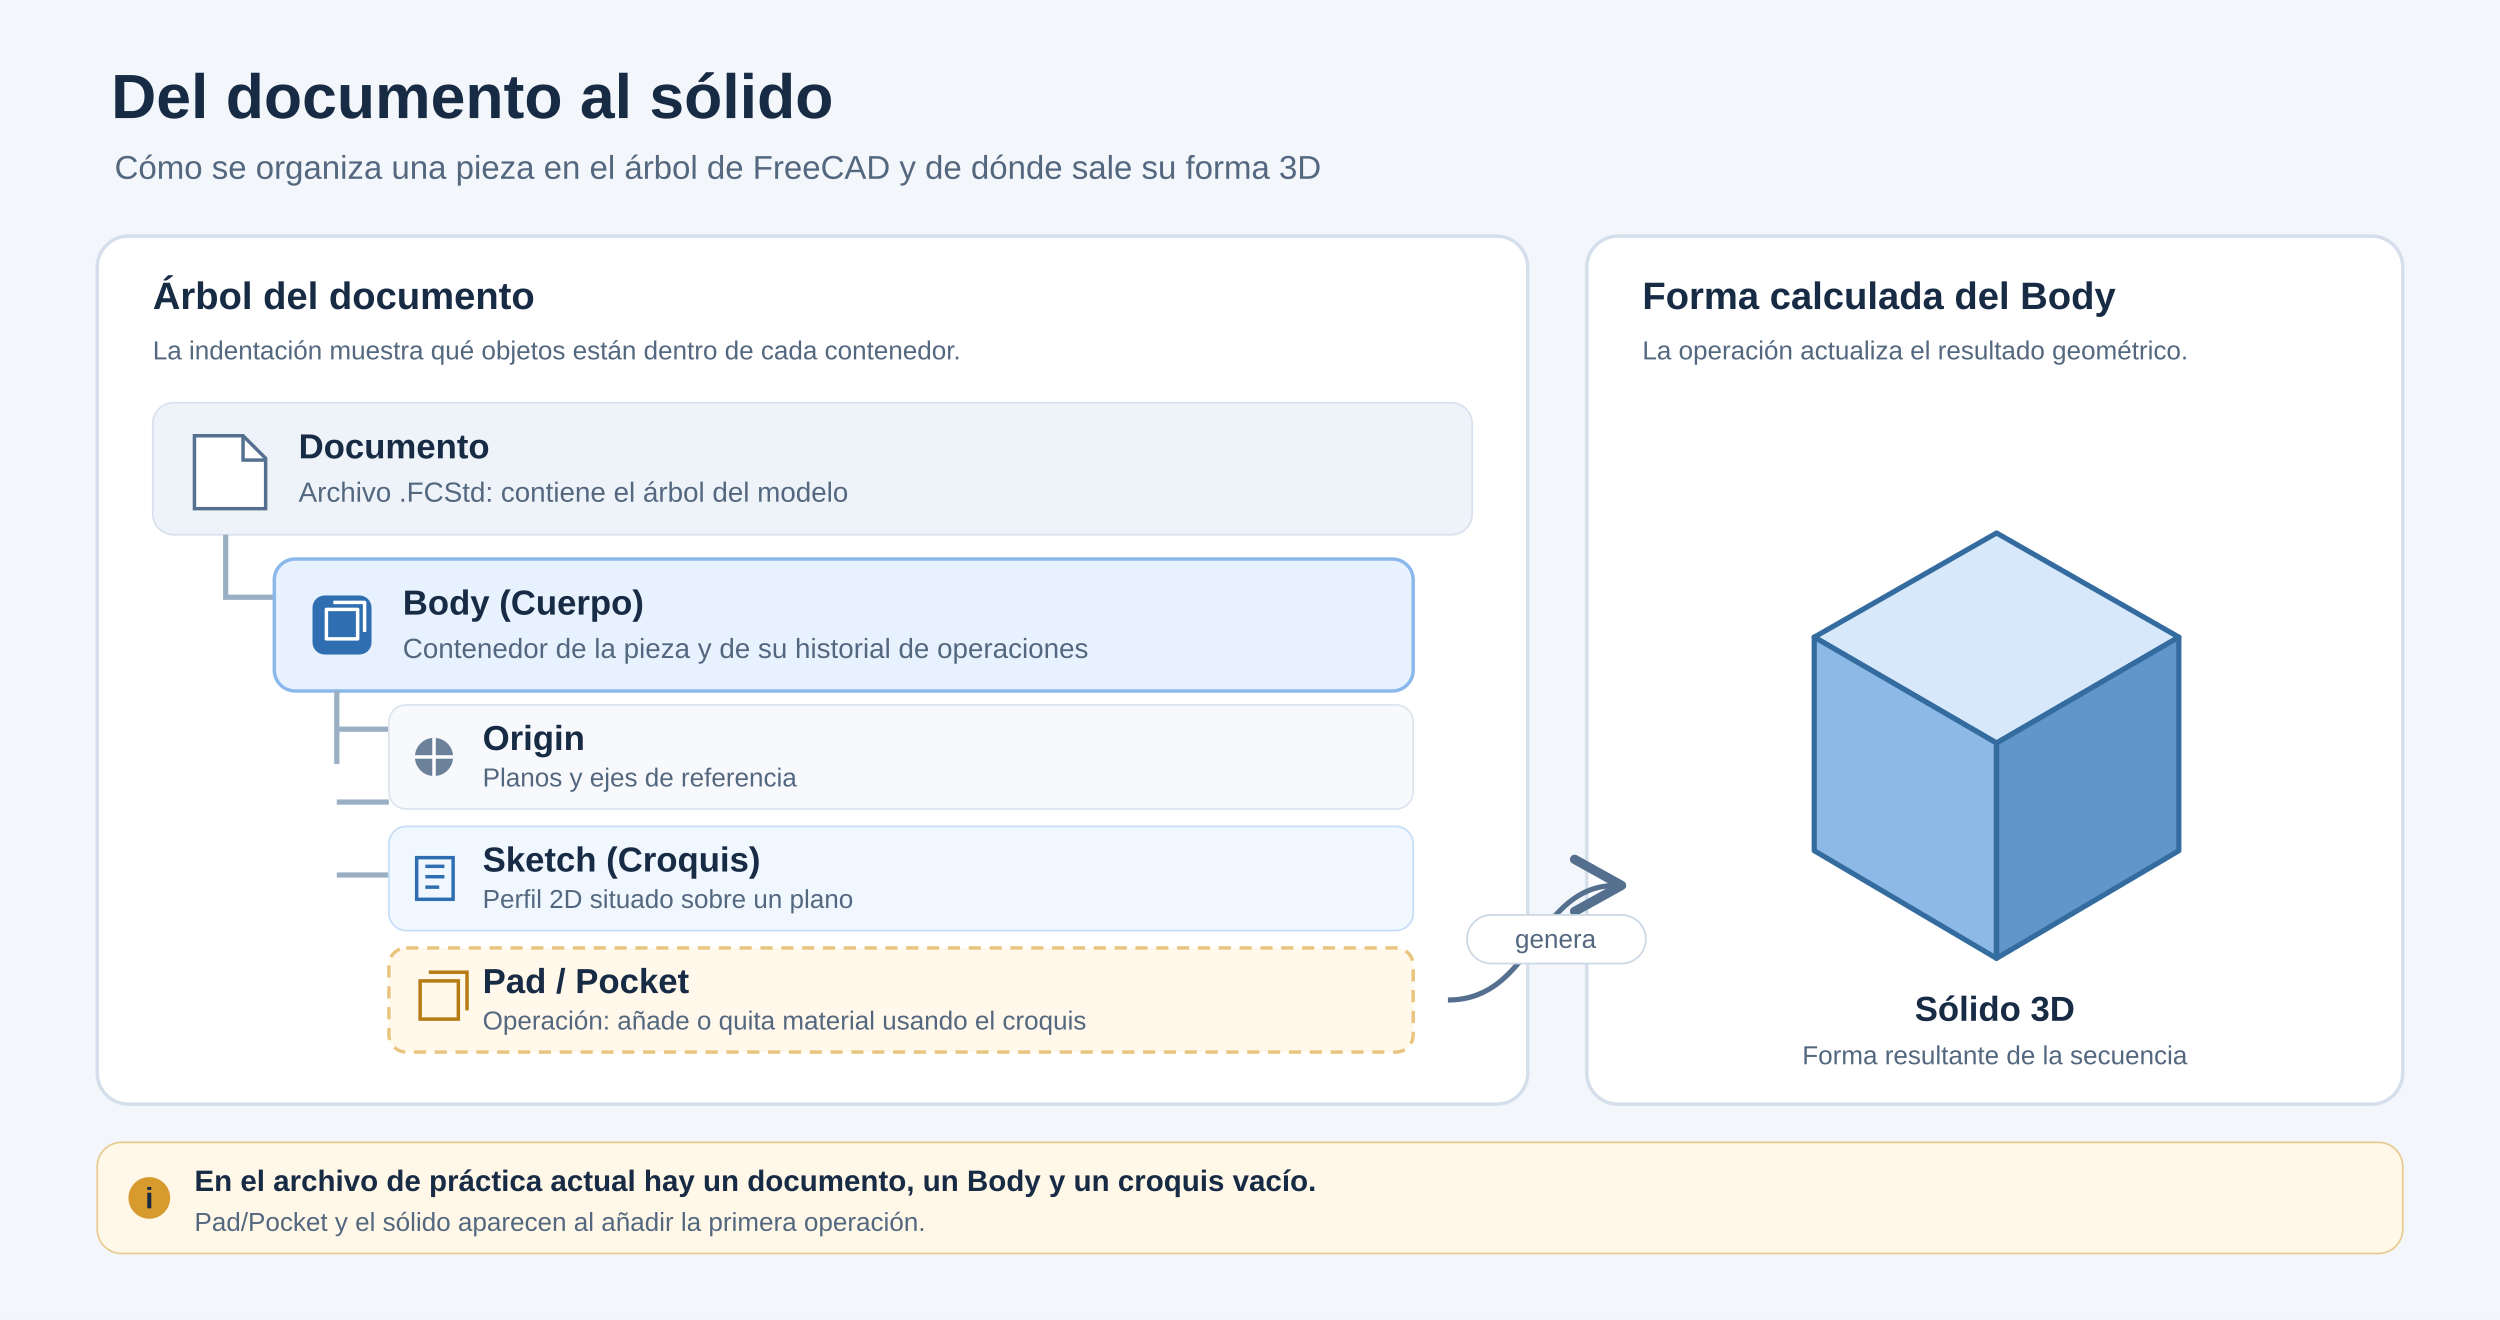
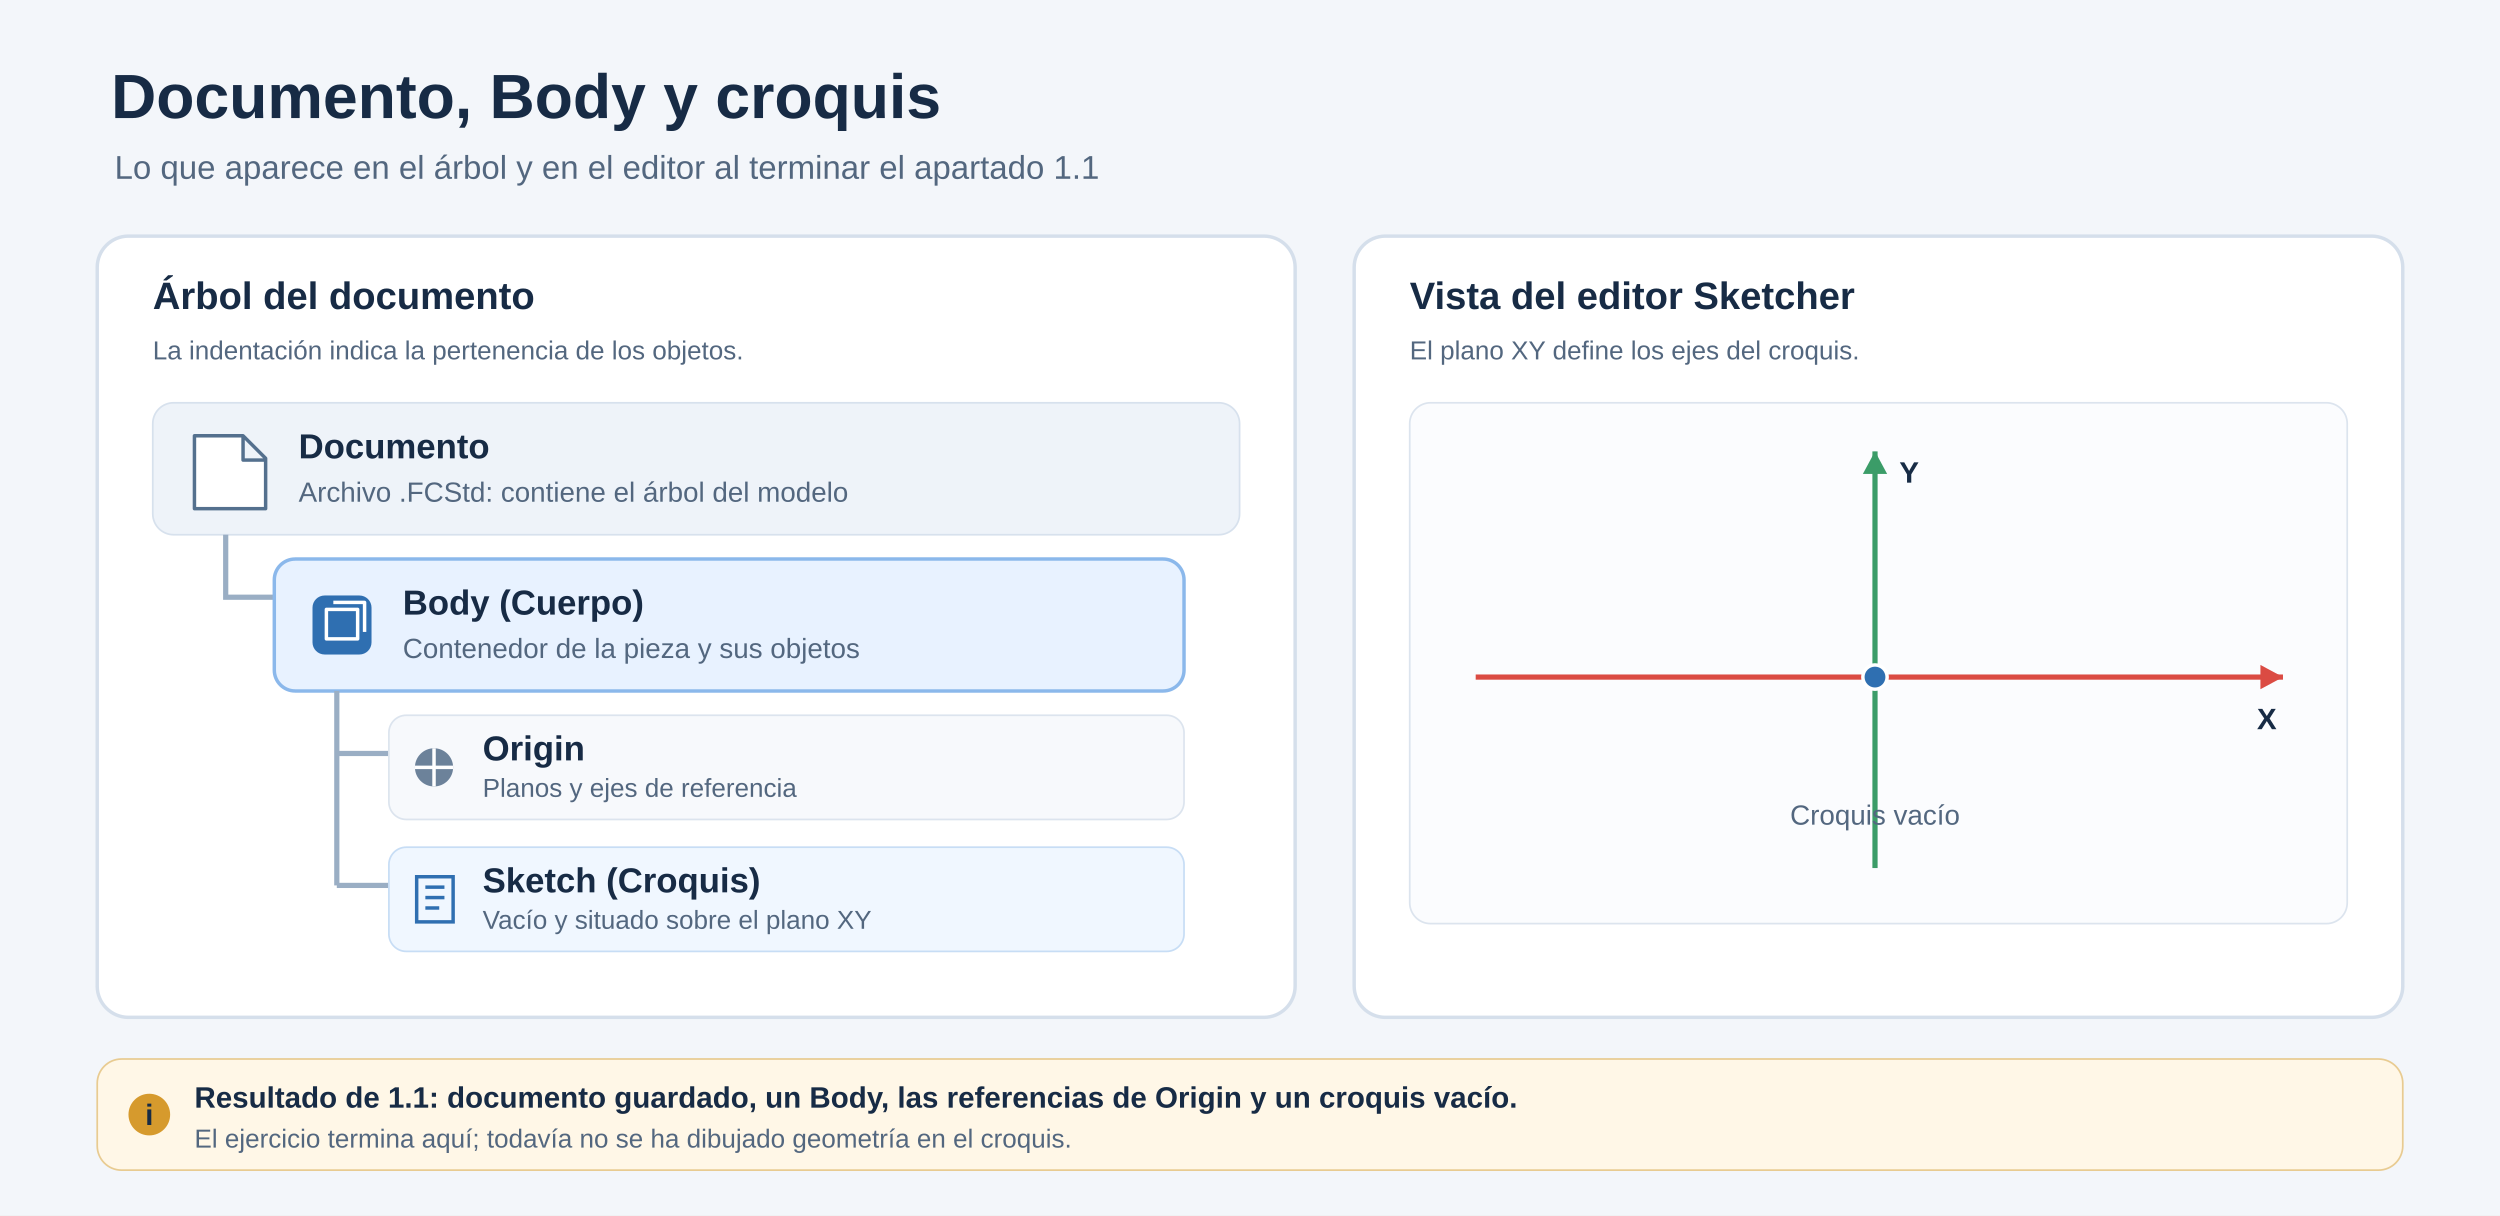
- <svg xmlns="http://www.w3.org/2000/svg" width="1440" height="760" viewBox="0 0 1440 760" role="img" aria-labelledby="title description">
-   <defs>
-     <marker id="arrow" markerWidth="12" markerHeight="12" refX="9" refY="6" orient="auto" markerUnits="strokeWidth">
-       <path d="M1,1 L10,6 L1,11" fill="none" stroke="#55708f" stroke-width="1.8" stroke-linecap="round" stroke-linejoin="round" />
-     </marker>
-     <style>
-       text { font-family: Arial, Helvetica, sans-serif; fill: #172b45; }
-       .title { font-size: 36px; font-weight: 700; }
-       .subtitle { font-size: 19px; fill: #53677f; }
-       .panel-title { font-size: 22px; font-weight: 700; }
-       .label { font-size: 20px; font-weight: 700; }
-       .detail { font-size: 16px; fill: #53677f; }
-       .small { font-size: 15px; fill: #53677f; }
-     </style>
-   </defs>
-   <rect width="1440" height="760" fill="#f3f6fa" />
-   <text x="64" y="68" class="title">Del documento al sólido</text>
-   <text x="66" y="103" class="subtitle">Cómo se organiza una pieza en el árbol de FreeCAD y de dónde sale su forma 3D</text>
-   <rect x="56" y="136" width="824" height="500" rx="18" fill="#ffffff" stroke="#d5dfeb" stroke-width="2" />
+ <svg xmlns="http://www.w3.org/2000/svg" width="1440" height="700" viewBox="0 0 1440 700" role="img" aria-labelledby="title description">
+   <style>
+     text { font-family: Arial, Helvetica, sans-serif; fill: #172b45; }
+     .title { font-size: 36px; font-weight: 700; }
+     .subtitle { font-size: 19px; fill: #53677f; }
+     .panel-title { font-size: 22px; font-weight: 700; }
+     .label { font-size: 20px; font-weight: 700; }
+     .detail { font-size: 16px; fill: #53677f; }
+     .small { font-size: 15px; fill: #53677f; }
+   </style>
+   <rect width="1440" height="700" fill="#f3f6fa" />
+   <text x="64" y="68" class="title">Documento, Body y croquis</text>
+   <text x="66" y="103" class="subtitle">Lo que aparece en el árbol y en el editor al terminar el apartado 1.1</text>
+   <rect x="56" y="136" width="690" height="450" rx="18" fill="#ffffff" stroke="#d5dfeb" stroke-width="2" />
  <text x="88" y="178" class="panel-title">Árbol del documento</text>
-   <text x="88" y="207" class="small">La indentación muestra qué objetos están dentro de cada contenedor.</text>
-   <rect x="88" y="232" width="760" height="76" rx="12" fill="#eef3f9" stroke="#d7e1ed" />
-   <path d="M112 251 h28 l13 13 v29 h-41 z" fill="#ffffff" stroke="#54708e" stroke-width="2" />
-   <path d="M140 251 v14 h13" fill="none" stroke="#54708e" stroke-width="2" />
+   <text x="88" y="207" class="small">La indentación indica la pertenencia de los objetos.</text>
+   <rect x="88" y="232" width="626" height="76" rx="12" fill="#eef3f9" stroke="#d7e1ed" />
+   <path d="M112 251 h28 l13 13 v29 h-41 z M140 251 v14 h13" fill="#ffffff" stroke="#54708e" stroke-width="2" stroke-linejoin="round" />
  <text x="172" y="264" class="label">Documento</text>
  <text x="172" y="289" class="detail">Archivo .FCStd: contiene el árbol del modelo</text>
  <path d="M130 308 v36 h28" fill="none" stroke="#9aaec4" stroke-width="3" />
-   <rect x="158" y="322" width="656" height="76" rx="12" fill="#e8f2ff" stroke="#8bb8eb" stroke-width="2" />
+   <rect x="158" y="322" width="524" height="76" rx="12" fill="#e8f2ff" stroke="#8bb8eb" stroke-width="2" />
  <rect x="180" y="343" width="34" height="34" rx="7" fill="#2f6fb1" />
  <path d="M188 351 h18 v17 h-18 z M192 347 h18 v17" fill="none" stroke="#ffffff" stroke-width="2" stroke-linejoin="round" />
  <text x="232" y="354" class="label">Body (Cuerpo)</text>
-   <text x="232" y="379" class="detail">Contenedor de la pieza y de su historial de operaciones</text>
-   <path d="M194 398 v42 M194 420 h30 M194 462 h30 M194 504 h30" fill="none" stroke="#9aaec4" stroke-width="3" />
-   <rect x="224" y="406" width="590" height="60" rx="10" fill="#f7f9fc" stroke="#dce4ee" />
-   <circle cx="250" cy="436" r="11" fill="#6c829a" />
-   <path d="M250 425 v22 M239 436 h22" stroke="#ffffff" stroke-width="2" />
-   <text x="278" y="432" class="label">Origin</text>
-   <text x="278" y="453" class="small">Planos y ejes de referencia</text>
-   <rect x="224" y="476" width="590" height="60" rx="10" fill="#f0f7ff" stroke="#c7ddf5" />
-   <path d="M240 494 h21 v24 h-21 z M245 499 h11 M245 505 h11 M245 511 h8" fill="none" stroke="#2f6fb1" stroke-width="2" />
-   <text x="278" y="502" class="label">Sketch (Croquis)</text>
-   <text x="278" y="523" class="small">Perfil 2D situado sobre un plano</text>
-   <rect x="224" y="546" width="590" height="60" rx="10" fill="#fff8eb" stroke="#e9c47e" stroke-width="2" stroke-dasharray="7 5" />
-   <path d="M242 565 h22 v22 h-22 z M247 560 h22 v22" fill="none" stroke="#b77b14" stroke-width="2" />
-   <text x="278" y="572" class="label">Pad / Pocket</text>
-   <text x="278" y="593" class="small">Operación: añade o quita material usando el croquis</text>
-   <rect x="914" y="136" width="470" height="500" rx="18" fill="#ffffff" stroke="#d5dfeb" stroke-width="2" />
-   <text x="946" y="178" class="panel-title">Forma calculada del Body</text>
-   <text x="946" y="207" class="small">La operación actualiza el resultado geométrico.</text>
-   <path d="M834 576 C884 576 884 510 931 510" fill="none" stroke="#55708f" stroke-width="3" marker-end="url(#arrow)" />
-   <rect x="845" y="527" width="103" height="28" rx="14" fill="#ffffff" stroke="#cbd7e4" />
-   <text x="896" y="546" class="small" text-anchor="middle">genera</text>
-   <g transform="translate(1045 302)">
-     <path d="M0 65 L105 5 L210 65 L105 126 Z" fill="#d6e8fa" stroke="#356c9f" stroke-width="3" stroke-linejoin="round" />
-     <path d="M0 65 L105 126 V250 L0 188 Z" fill="#8db9e6" stroke="#356c9f" stroke-width="3" stroke-linejoin="round" />
-     <path d="M105 126 L210 65 V188 L105 250 Z" fill="#6096ca" stroke="#356c9f" stroke-width="3" stroke-linejoin="round" />
-     <path d="M105 126 V250" fill="none" stroke="#356c9f" stroke-width="3" />
-   </g>
-   <text x="1149" y="588" class="label" text-anchor="middle">Sólido 3D</text>
-   <text x="1149" y="613" class="small" text-anchor="middle">Forma resultante de la secuencia</text>
-   <rect x="56" y="658" width="1328" height="64" rx="14" fill="#fff7e7" stroke="#e8cb91" />
-   <circle cx="86" cy="690" r="12" fill="#d69a2d" />
-   <text x="86" y="696" font-size="17" font-weight="700" text-anchor="middle" fill="#ffffff">i</text>
-   <text x="112" y="686" font-size="17" font-weight="700">En el archivo de práctica actual hay un documento, un Body y un croquis vacío.</text>
-   <text x="112" y="709" class="small">Pad/Pocket y el sólido aparecen al añadir la primera operación.</text>
+   <text x="232" y="379" class="detail">Contenedor de la pieza y sus objetos</text>
+   <path d="M194 398 v112 M194 434 h30 M194 510 h30" fill="none" stroke="#9aaec4" stroke-width="3" />
+   <rect x="224" y="412" width="458" height="60" rx="10" fill="#f7f9fc" stroke="#dce4ee" />
+   <circle cx="250" cy="442" r="11" fill="#6c829a" />
+   <path d="M250 431 v22 M239 442 h22" stroke="#ffffff" stroke-width="2" />
+   <text x="278" y="438" class="label">Origin</text>
+   <text x="278" y="459" class="small">Planos y ejes de referencia</text>
+   <rect x="224" y="488" width="458" height="60" rx="10" fill="#f0f7ff" stroke="#c7ddf5" />
+   <path d="M240 505 h21 v26 h-21 z M245 511 h11 M245 517 h11 M245 523 h8" fill="none" stroke="#2f6fb1" stroke-width="2" />
+   <text x="278" y="514" class="label">Sketch (Croquis)</text>
+   <text x="278" y="535" class="small">Vacío y situado sobre el plano XY</text>
+   <rect x="780" y="136" width="604" height="450" rx="18" fill="#ffffff" stroke="#d5dfeb" stroke-width="2" />
+   <text x="812" y="178" class="panel-title">Vista del editor Sketcher</text>
+   <text x="812" y="207" class="small">El plano XY define los ejes del croquis.</text>
+   <rect x="812" y="232" width="540" height="300" rx="12" fill="#fbfcfe" stroke="#dce4ee" />
+   <line x1="850" y1="390" x2="1315" y2="390" stroke="#db4b43" stroke-width="3" />
+   <polygon points="1315,390 1302,383 1302,397" fill="#db4b43" />
+   <line x1="1080" y1="500" x2="1080" y2="260" stroke="#3b9c68" stroke-width="3" />
+   <polygon points="1080,260 1073,273 1087,273" fill="#3b9c68" />
+   <circle cx="1080" cy="390" r="7" fill="#2f6fb1" stroke="#ffffff" stroke-width="2" />
+   <text x="1300" y="420" font-size="17" font-weight="700" fill="#db4b43">X</text>
+   <text x="1094" y="278" font-size="17" font-weight="700" fill="#3b9c68">Y</text>
+   <text x="1080" y="475" class="detail" text-anchor="middle">Croquis vacío</text>
+   <rect x="56" y="610" width="1328" height="64" rx="14" fill="#fff7e7" stroke="#e8cb91" />
+   <circle cx="86" cy="642" r="12" fill="#d69a2d" />
+   <text x="86" y="648" font-size="17" font-weight="700" text-anchor="middle" fill="#ffffff">i</text>
+   <text x="112" y="638" font-size="17" font-weight="700">Resultado de 1.1: documento guardado, un Body, las referencias de Origin y un croquis vacío.</text>
+   <text x="112" y="661" class="small">El ejercicio termina aquí; todavía no se ha dibujado geometría en el croquis.</text>
</svg>
